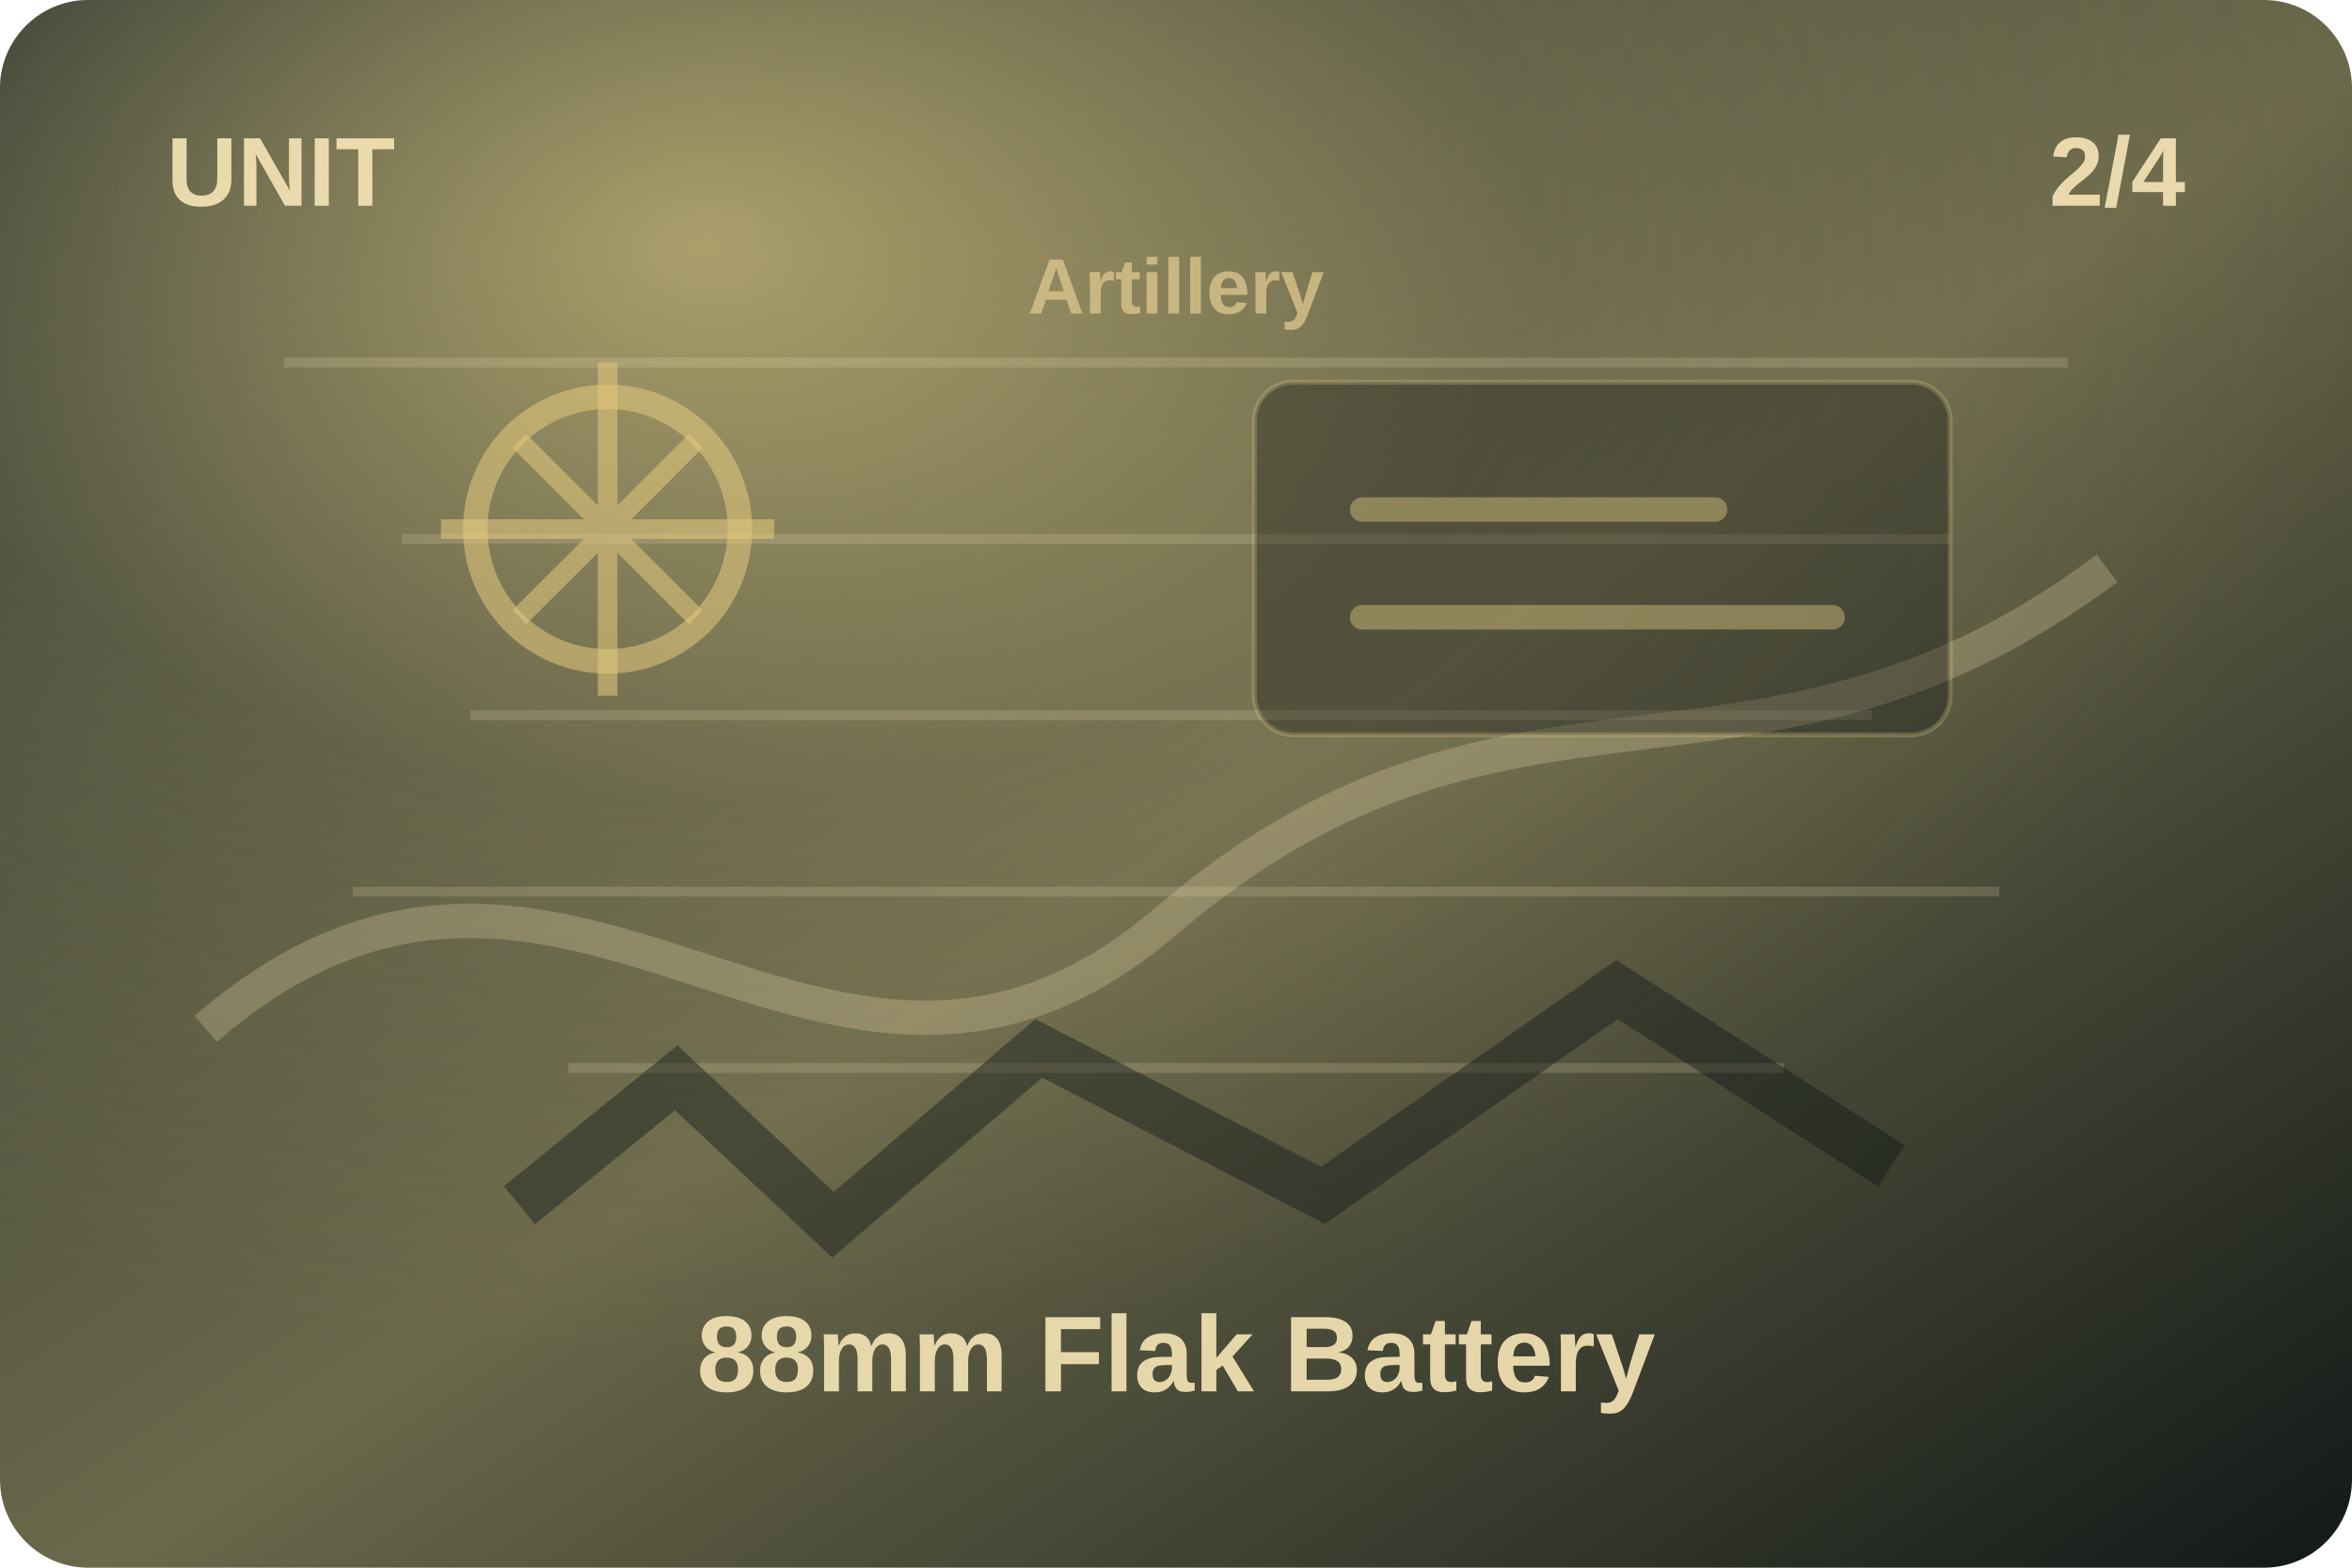
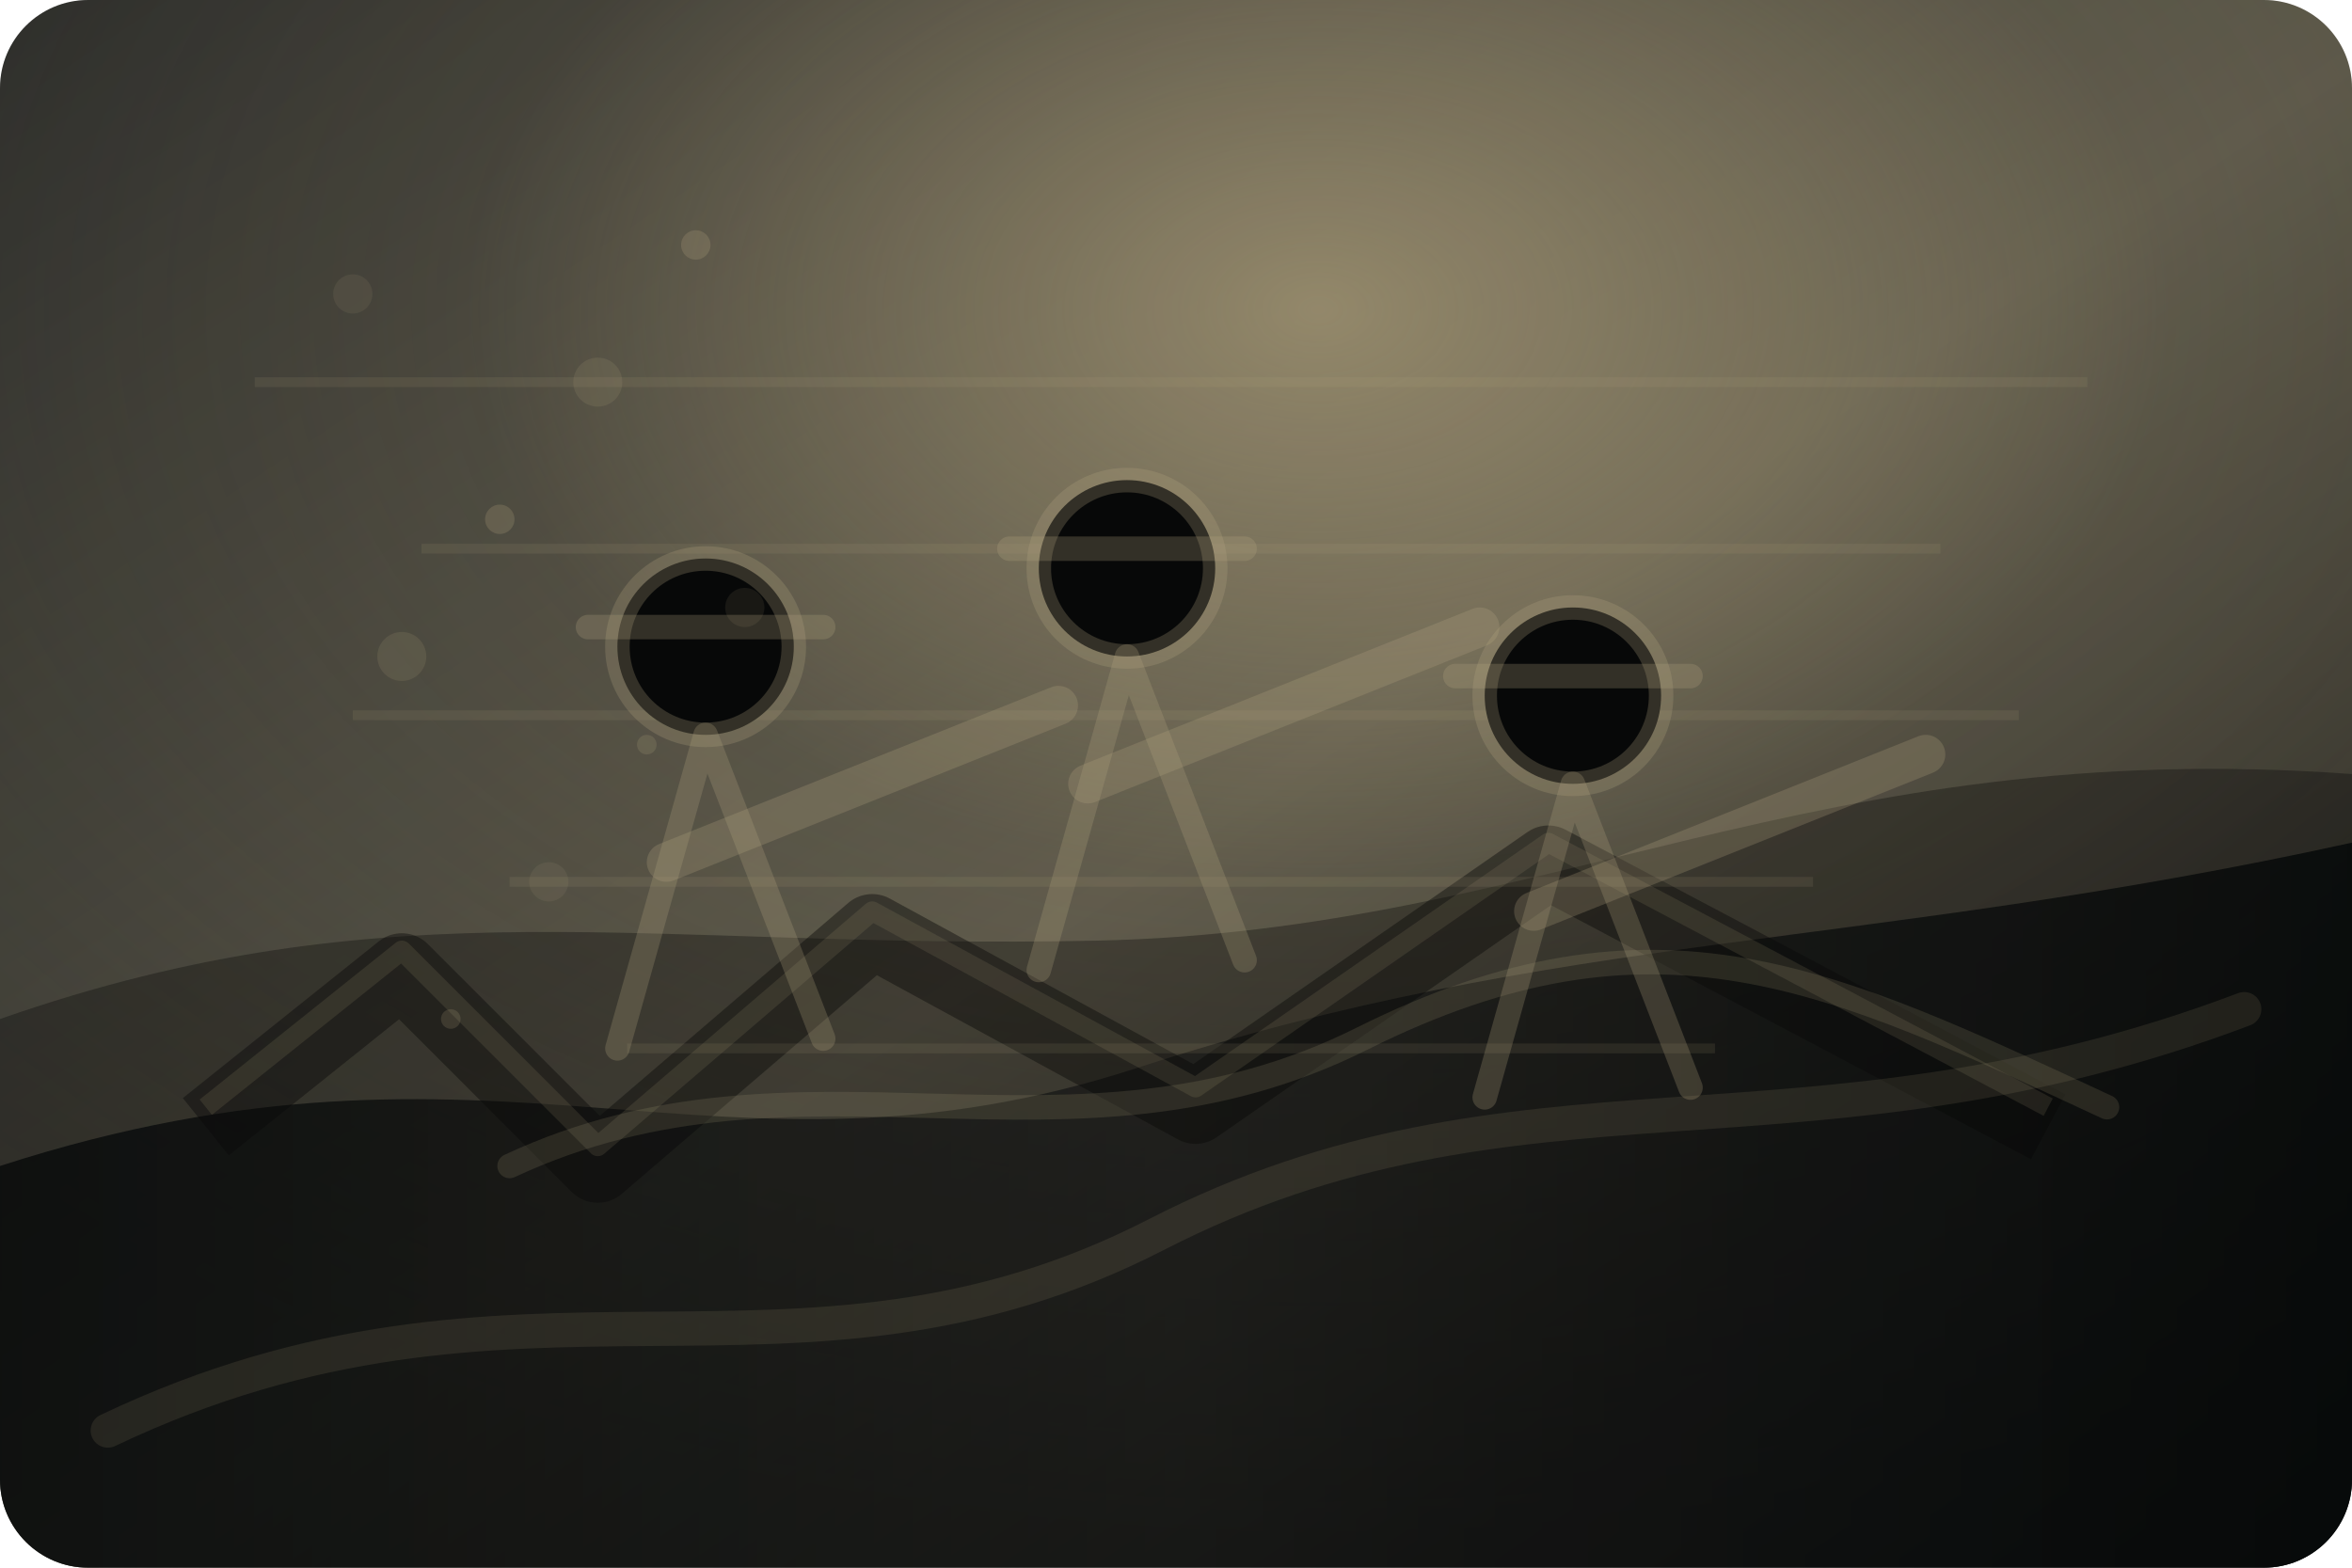
- <svg xmlns="http://www.w3.org/2000/svg" width="480" height="320" viewBox="0 0 480 320" role="img" aria-label="88mm Flak Battery placeholder art">
+ <svg xmlns="http://www.w3.org/2000/svg" width="480" height="320" viewBox="0 0 480 320" role="img" aria-label="88mm Flak Battery card art">
  <defs>
    <linearGradient id="bg" x1="0" x2="1" y1="0" y2="1">
-       <stop offset="0" stop-color="#26312d" />
-       <stop offset="0.52" stop-color="#6b694b" />
-       <stop offset="1" stop-color="#111817" />
+       <stop offset="0" stop-color="#252727" />
+       <stop offset="0.52" stop-color="#585548" />
+       <stop offset="1" stop-color="#101111" />
    </linearGradient>
-     <radialGradient id="lamp" cx="30%" cy="16%" r="70%">
-       <stop offset="0" stop-color="#ead48a" stop-opacity="0.62" />
-       <stop offset="0.5" stop-color="#ead48a" stop-opacity="0.13" />
-       <stop offset="1" stop-color="#ead48a" stop-opacity="0" />
+     <radialGradient id="lamp" cx="56%" cy="20%" r="78%">
+       <stop offset="0" stop-color="#c7b68c" stop-opacity="0.68" />
+       <stop offset="0.46" stop-color="#c7b68c" stop-opacity="0.16" />
+       <stop offset="1" stop-color="#c7b68c" stop-opacity="0" />
    </radialGradient>
+     <linearGradient id="ground" x1="0" x2="1" y1="0" y2="0">
+       <stop offset="0" stop-color="#070a0a" stop-opacity="0.82" />
+       <stop offset="0.5" stop-color="#101111" stop-opacity="0.58" />
+       <stop offset="1" stop-color="#070a0a" stop-opacity="0.88" />
+     </linearGradient>
+     <filter id="grain">
+       <feTurbulence baseFrequency="0.72" numOctaves="2" seed="24" type="fractalNoise" />
+       <feColorMatrix type="saturate" values="0" />
+       <feComponentTransfer>
+         <feFuncA type="table" tableValues="0 0.18" />
+       </feComponentTransfer>
+       <feBlend mode="overlay" in2="SourceGraphic" />
+     </filter>
+     <clipPath id="round">
+       <rect width="480" height="320" rx="18" />
+     </clipPath>
  </defs>
-   <rect width="480" height="320" rx="18" fill="url(#bg)" />
-   <rect width="480" height="320" rx="18" fill="url(#lamp)" />
-   <path d="M42 210 C116 146 168 248 238 188 S358 170 430 116" fill="none" stroke="#f0ddb0" stroke-width="7" stroke-opacity="0.26" />
-   <path d="M58 74 H422 M82 110 H398 M96 146 H382 M72 182 H408 M116 218 H364" stroke="#f8e8bd" stroke-width="2" stroke-opacity="0.18" />
-   <path d="M106 246 L138 220 L170 250 L212 214 L270 244 L330 202 L386 238" fill="none" stroke="#101617" stroke-width="10" stroke-opacity="0.42" />
-   <circle cx="124" cy="108" r="27" fill="none" stroke="#e3c87e" stroke-width="5" stroke-opacity="0.55" />
-   <path d="M124 74 V142 M90 108 H158 M106 90 L142 126 M142 90 L106 126" stroke="#e3c87e" stroke-width="4" stroke-opacity="0.55" />
-   <rect x="256" y="78" width="142" height="72" rx="8" fill="#0b1112" fill-opacity="0.34" stroke="#ead48a" stroke-opacity="0.24" />
-   <path d="M278 126 H374 M278 104 H350" stroke="#ead48a" stroke-width="5" stroke-linecap="round" stroke-opacity="0.4" />
-   <text x="240" y="284" text-anchor="middle" font-family="Arial, sans-serif" font-size="22" font-weight="700" fill="#f3e3b4" opacity="0.92">88mm Flak Battery</text>
-   <text x="34" y="42" font-family="Arial, sans-serif" font-size="20" font-weight="700" fill="#f3e3b4" opacity="0.92">UNIT</text>
-   <text x="446" y="42" text-anchor="end" font-family="Arial, sans-serif" font-size="20" font-weight="700" fill="#f3e3b4" opacity="0.92">2/4</text>
-   <text x="240" y="64" text-anchor="middle" font-family="Arial, sans-serif" font-size="16" font-weight="700" fill="#d7c28a" opacity="0.82">Artillery</text>
+   <g clip-path="url(#round)">
+     <rect width="480" height="320" fill="url(#bg)" />
+     <rect width="480" height="320" fill="url(#lamp)" />
+     <path d="M0 208 C80 180 132 194 224 192 S370 150 480 158 V320 H0 Z" fill="#080909" opacity="0.34" />
+     <path d="M0 238 C102 205 146 246 232 218 S380 194 480 172 V320 H0 Z" fill="url(#ground)" />
+     <path d="M42 230 L82 198 L122 238 L178 190 L244 226 L316 176 L418 230" fill="none" stroke="#080909" stroke-width="15" stroke-linejoin="round" stroke-opacity="0.42" />
+     <path d="M42 226 L82 194 L122 234 L178 186 L244 222 L316 172 L418 226" fill="none" stroke="#c7b68c" stroke-width="4" stroke-linejoin="round" stroke-opacity="0.14" />
+     <path d="M52 78 H426 M86 112 H396 M72 146 H412 M104 180 H370 M128 214 H350" stroke="#c7b68c" stroke-width="2" stroke-opacity="0.12" />
+     <g fill="#080909" stroke="#c7b68c" stroke-opacity="0.25" stroke-width="5" stroke-linecap="round" stroke-linejoin="round">
+       <circle cx="144" cy="132" r="18" />
+       <path d="M120 128 H168" fill="none" />
+       <path d="M144 150 L126 214 M144 150 L168 212" fill="none" />
+       <path d="M136 176 L216 144" fill="none" stroke-width="8" />
+       <circle cx="230" cy="116" r="18" />
+       <path d="M206 112 H254" fill="none" />
+       <path d="M230 134 L212 198 M230 134 L254 196" fill="none" />
+       <path d="M222 160 L302 128" fill="none" stroke-width="8" />
+       <circle cx="321" cy="142" r="18" />
+       <path d="M297 138 H345" fill="none" />
+       <path d="M321 160 L303 224 M321 160 L345 222" fill="none" />
+       <path d="M313 186 L393 154" fill="none" stroke-width="8" />
+       <path d="M104 238 C164 210 218 242 278 212 S374 200 430 226" fill="none" stroke="#c7b68c" stroke-width="5" stroke-opacity="0.16" />
+     </g>
+     <circle cx="72" cy="60" r="4" fill="#c7b68c" opacity="0.1" />
+     <circle cx="82" cy="134" r="5" fill="#c7b68c" opacity="0.14" />
+     <circle cx="92" cy="208" r="2" fill="#c7b68c" opacity="0.18" />
+     <circle cx="102" cy="106" r="3" fill="#c7b68c" opacity="0.22" />
+     <circle cx="112" cy="180" r="4" fill="#c7b68c" opacity="0.1" />
+     <circle cx="122" cy="78" r="5" fill="#c7b68c" opacity="0.14" />
+     <circle cx="132" cy="152" r="2" fill="#c7b68c" opacity="0.18" />
+     <circle cx="142" cy="50" r="3" fill="#c7b68c" opacity="0.22" />
+     <circle cx="152" cy="124" r="4" fill="#c7b68c" opacity="0.1" />
+     <rect width="480" height="320" fill="#000" opacity="0.08" filter="url(#grain)" />
+     <path d="M22 292 C106 252 162 290 236 252 S368 240 458 206" fill="none" stroke="#c7b68c" stroke-width="7" stroke-linecap="round" stroke-opacity="0.12" />
+   </g>
</svg>
